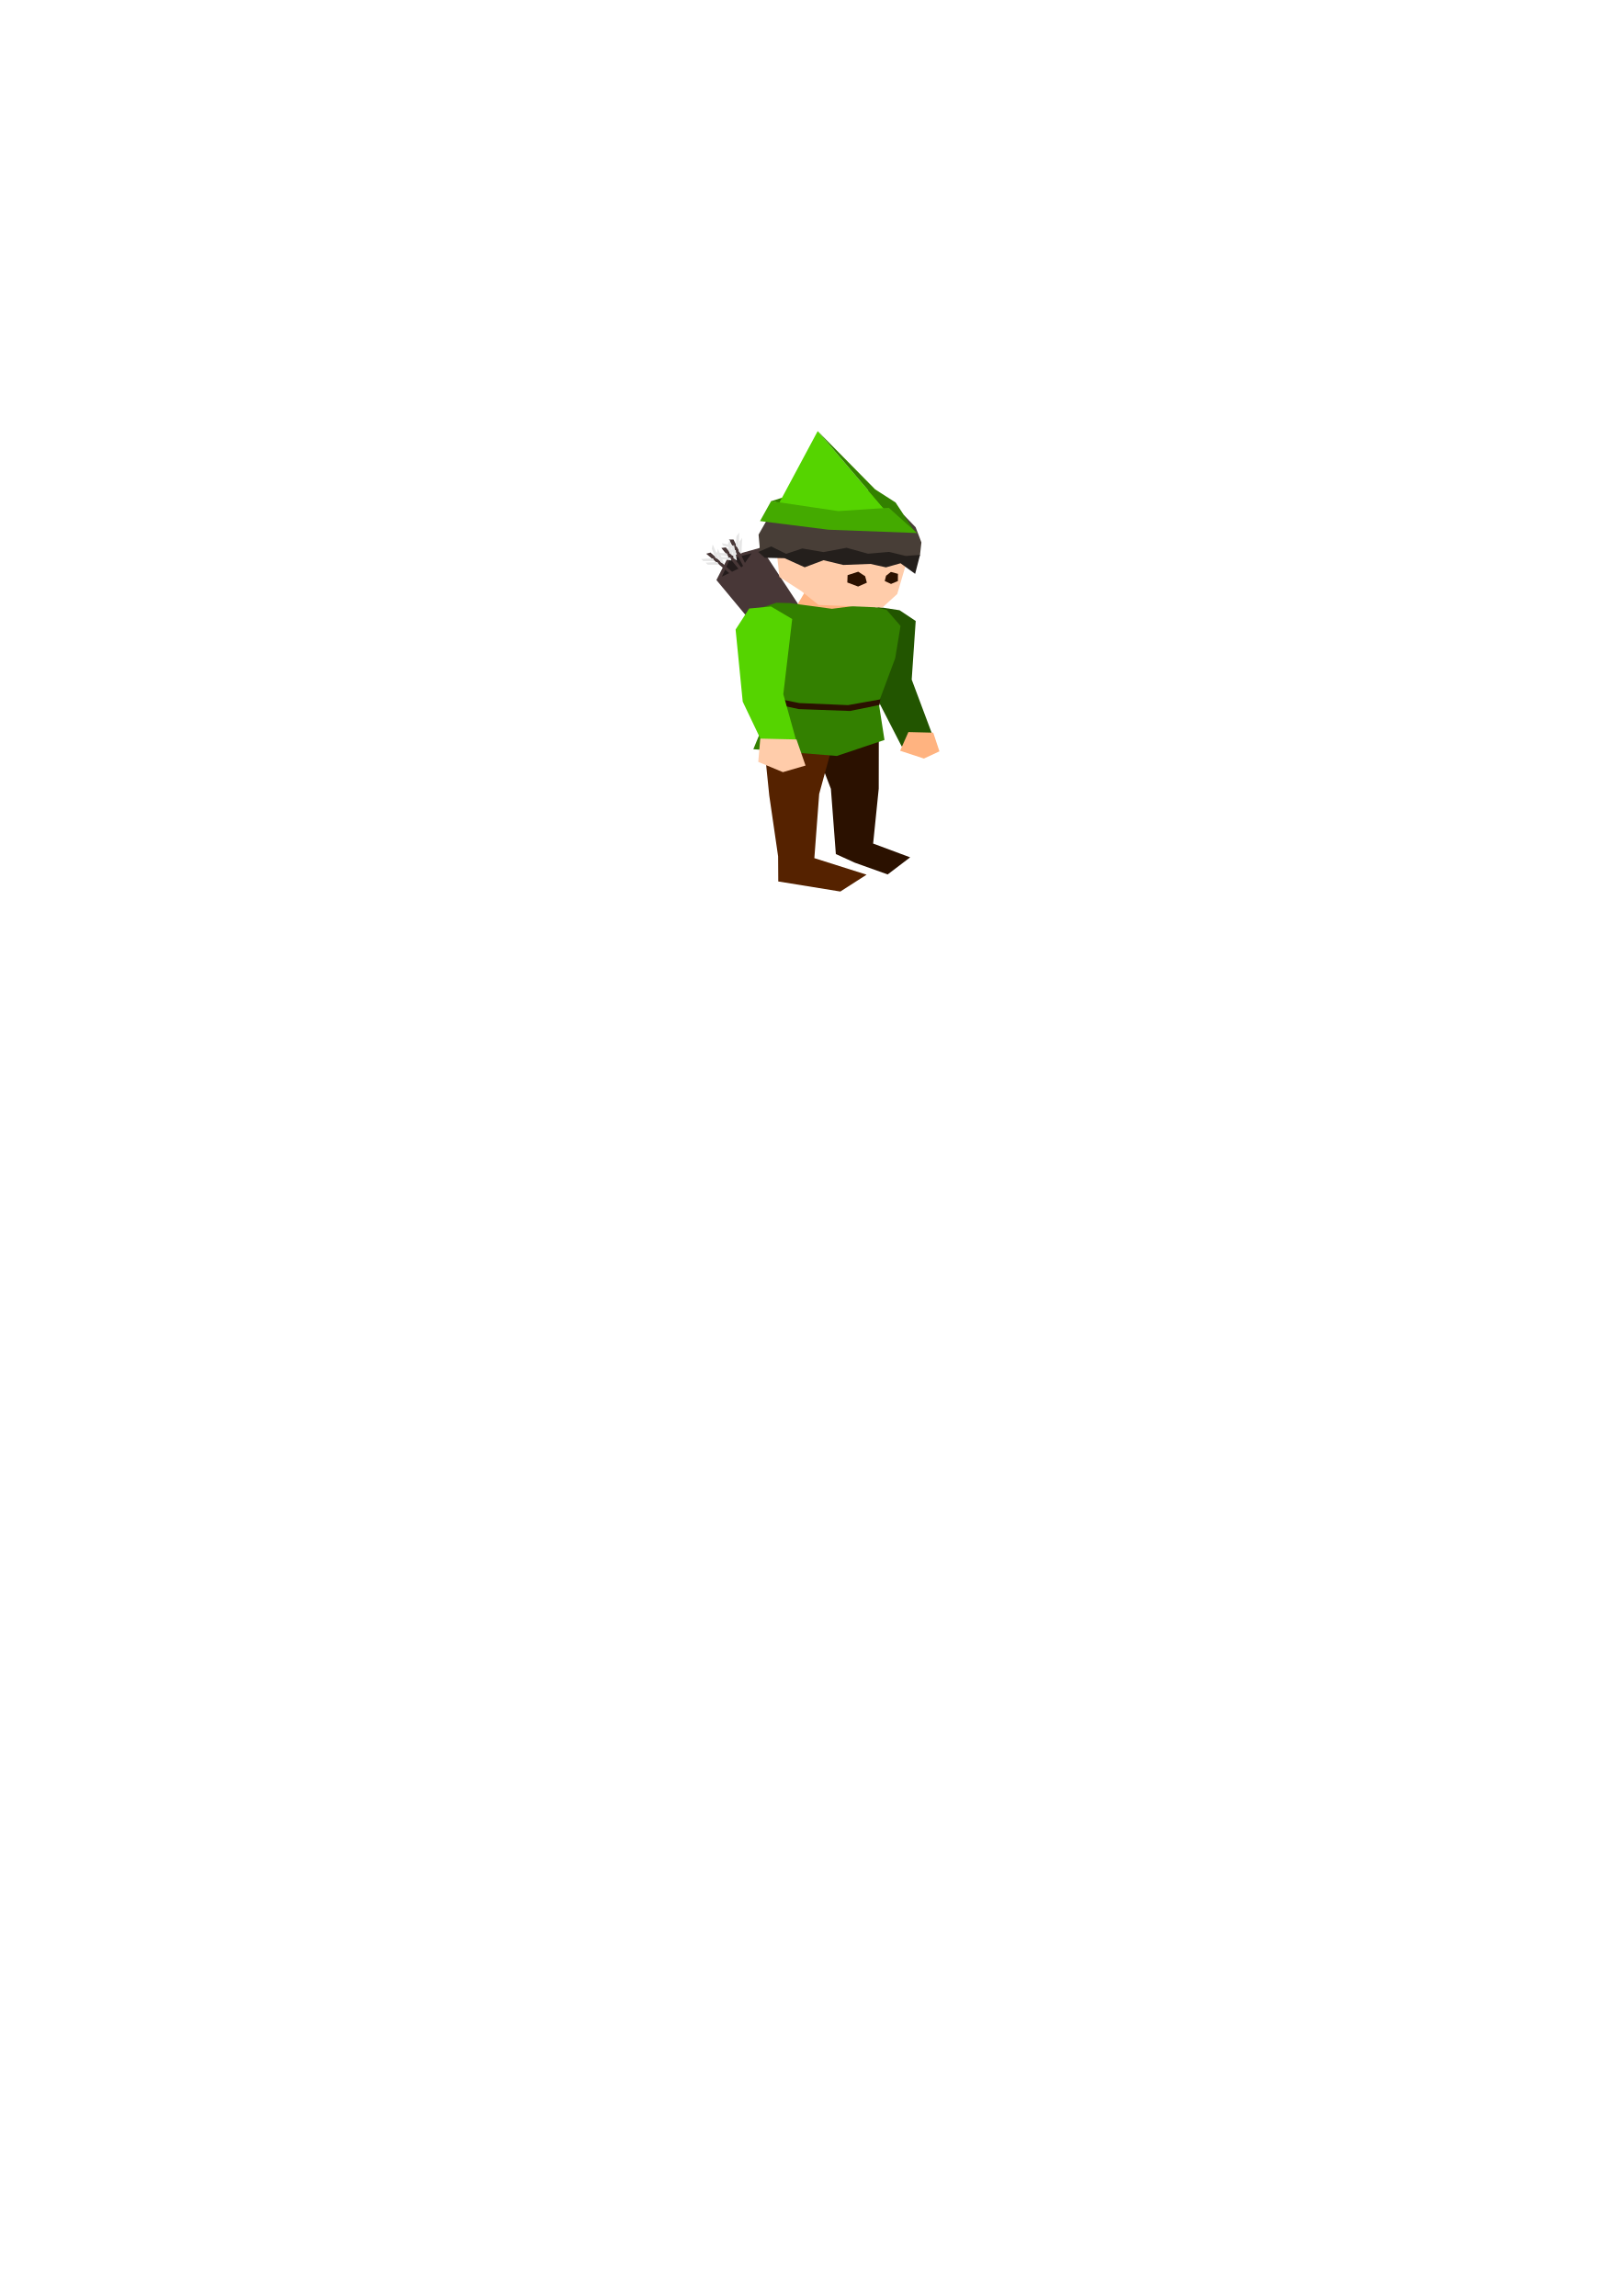
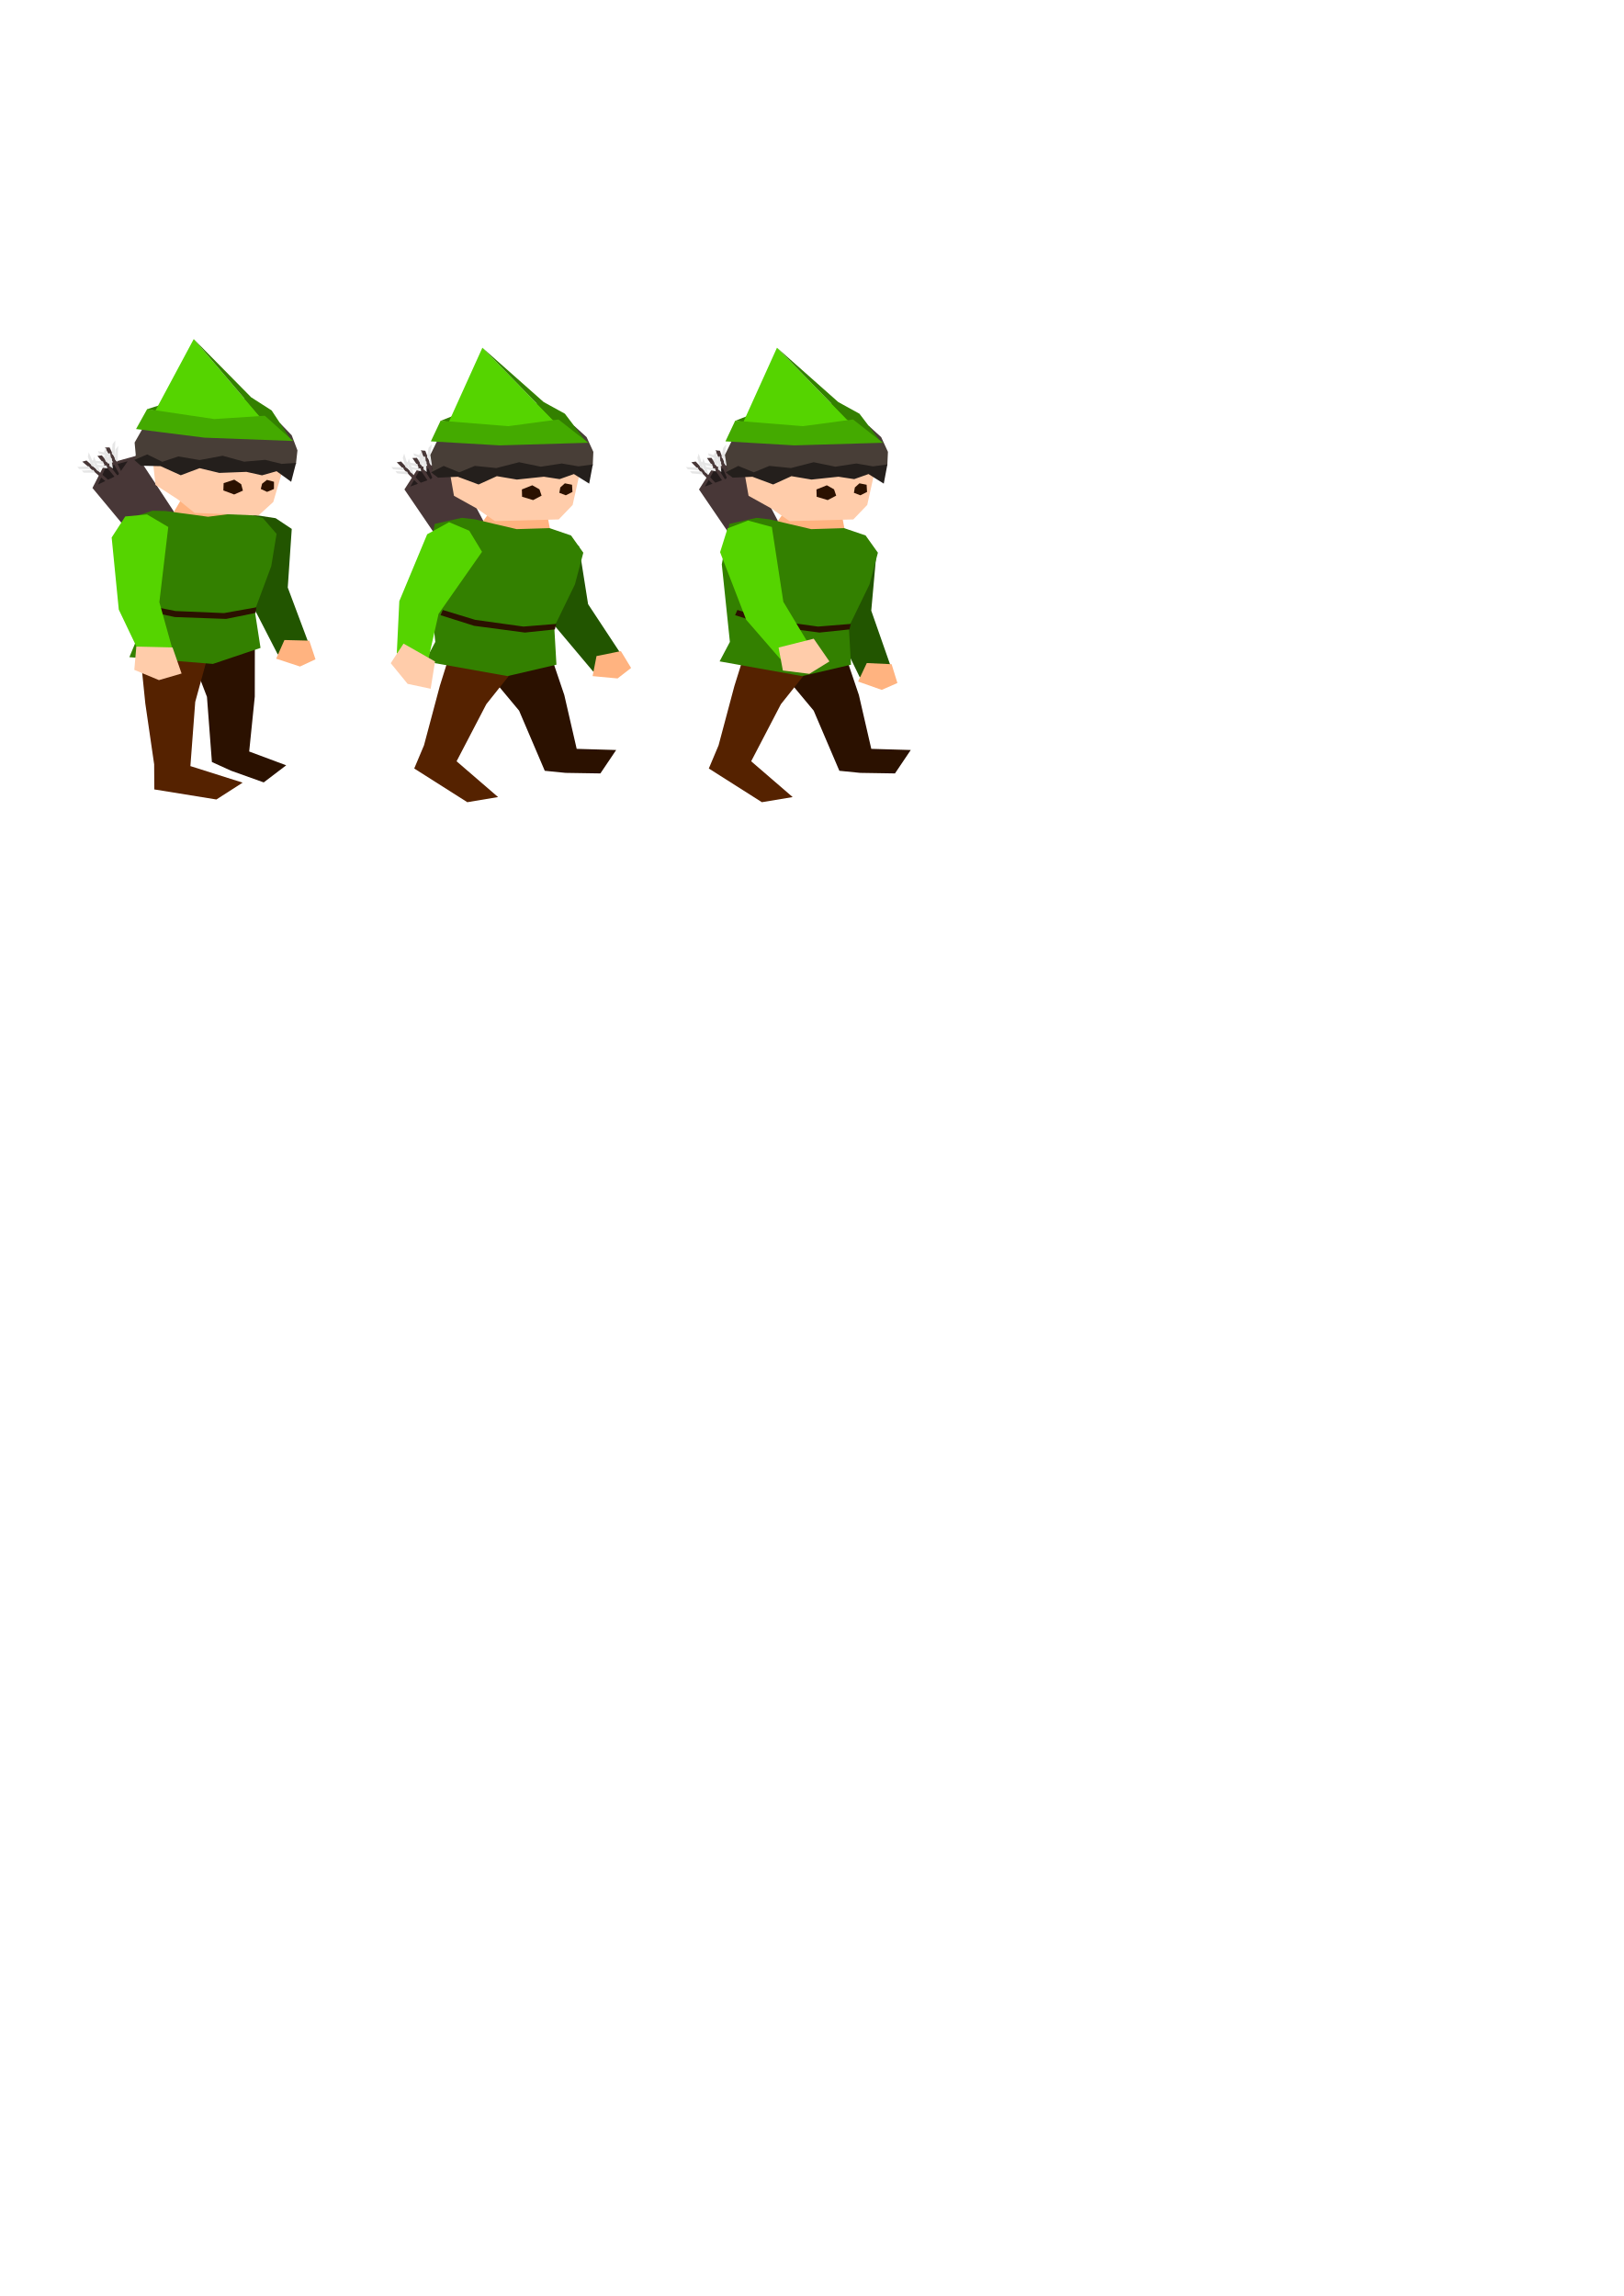
<svg xmlns="http://www.w3.org/2000/svg" width="210mm" height="297mm" viewBox="0 0 210 297" version="1.1" id="svg1">
  <defs id="defs1">
    <rect x="246.899" y="118.929" width="18.778" height="47.293" id="rect21" />
  </defs>
  <g id="layer5" transform="matrix(0.9848077,-0.132193,0.1736482,0.7497037,24.42677,36.00826)" style="fill:#ffe6d5">
    <g id="layer12" transform="rotate(10,75.85086,-134.032)" style="fill:#ffe6d5">
-       <path style="fill:#483737;stroke-width:0.265" d="m 58.293,62.327 2.212,-3.643 4.424,-0.781 9.759,32.79 -1.301,1.561 -3.123,-0.781" id="path8" transform="rotate(-10,75.85086,-134.032)" />
-       <path style="fill:#241c1c;stroke-width:0.265" d="m 60.635,59.106 -1.529,2.765 2.863,-1.171 1.594,-2.049" id="path9" transform="rotate(-10,75.85086,-134.032)" />
+       <path style="fill:#483737;stroke-width:0.265" d="m 11.959,46.752 1.546,-3.972 4.221,-1.537 15.304,30.597 -1.01,1.764 -3.211,-0.227" id="path8" />
+       <path style="fill:#241c1c;stroke-width:0.265" d="m 13.706,43.174 -1.026,2.988 2.616,-1.65 1.214,-2.295" id="path9" />
    </g>
    <g id="layer6" transform="rotate(-10,79.30337,257.4015)">
-       <path style="fill:#483737;stroke-width:0.265" d="m 92.774,56.992 2.277,5.595 0.293,-0.26 -1.984,-5.335" id="path10" />
-       <path style="fill:#e6e6e6;stroke-width:0.221" d="m 93.744,56.439 -0.091,1.626 0.364,0.455 0.091,-2.732" id="path11" />
-       <path style="fill:#e6e6e6;stroke-width:0.221" d="m 94.117,57.363 -0.091,1.626 0.364,0.455 0.091,-2.732" id="path11-5" />
-       <path style="fill:#e6e6e6;stroke-width:0.224" d="m 93.327,58.03 0.033,0.49 -1.366,-0.49 -0.13,-0.42" id="path12" />
-       <path style="fill:#e6e6e6;stroke-width:0.224" d="m 93.653,58.813 0.033,0.49 -1.366,-0.49 -0.13,-0.42" id="path12-1" />
+       <path style="fill:#483737;stroke-width:0.265" d="m 22.292,14.695 2.277,5.595 0.293,-0.26 -1.984,-5.335" id="path10" />
+       <path style="fill:#e6e6e6;stroke-width:0.221" d="m 23.262,14.142 -0.091,1.626 0.364,0.455 0.091,-2.732" id="path11" />
+       <path style="fill:#e6e6e6;stroke-width:0.221" d="m 23.635,15.066 -0.091,1.626 0.364,0.455 0.091,-2.732" id="path11-5" />
+       <path style="fill:#e6e6e6;stroke-width:0.224" d="m 22.845,15.733 0.033,0.49 -1.366,-0.49 -0.13,-0.42" id="path12" />
+       <path style="fill:#e6e6e6;stroke-width:0.224" d="m 23.171,16.516 0.033,0.49 -1.366,-0.49 -0.13,-0.42" id="path12-1" />
    </g>
    <g id="layer6-2" transform="rotate(10,101.6082,11.78154)">
-       <path style="fill:#483737;stroke-width:0.265" d="m 35.377,58.087 1.271,5.905 0.334,-0.205 -1.028,-5.598" id="path10-3" transform="rotate(-10,75.85083,-134.0321)" />
-       <path style="fill:#e6e6e6;stroke-width:0.221" d="m 36.428,57.711 -0.372,1.586 0.28,0.512 0.564,-2.675" id="path11-2" transform="rotate(-10,75.85083,-134.0321)" />
-       <path style="fill:#e6e6e6;stroke-width:0.221" d="m 36.635,58.685 -0.372,1.586 0.28,0.512 0.564,-2.675" id="path11-5-2" transform="rotate(-10,75.85083,-134.0321)" />
-       <path style="fill:#e6e6e6;stroke-width:0.224" d="m 35.741,59.206 -0.053,0.489 -1.26,-0.72 -0.055,-0.437" id="path12-16" transform="rotate(-10,75.85083,-134.0321)" />
-       <path style="fill:#e6e6e6;stroke-width:0.224" d="m 35.926,60.033 -0.053,0.489 -1.26,-0.72 -0.055,-0.437" id="path12-1-8" transform="rotate(-10,75.85083,-134.0321)" />
+       <path style="fill:#483737;stroke-width:0.265" d="m -11.345,46.556 2.277,5.595 0.293,-0.26 -1.984,-5.335" id="path10-3" />
+       <path style="fill:#e6e6e6;stroke-width:0.221" d="m -10.376,46.003 -0.091,1.626 0.364,0.455 0.091,-2.732" id="path11-2" />
+       <path style="fill:#e6e6e6;stroke-width:0.221" d="m -10.002,46.927 -0.091,1.626 0.364,0.455 0.091,-2.732" id="path11-5-2" />
+       <path style="fill:#e6e6e6;stroke-width:0.224" d="m -10.792,47.595 0.033,0.49 -1.366,-0.49 -0.13,-0.42" id="path12-16" />
+       <path style="fill:#e6e6e6;stroke-width:0.224" d="m -10.466,48.378 0.033,0.49 -1.366,-0.49 -0.13,-0.42" id="path12-1-8" />
    </g>
    <g id="layer6-2-1" transform="translate(-9.488648,-5.120623)">
-       <path style="fill:#483737;stroke-width:0.265" d="m 35.377,58.087 1.271,5.905 0.334,-0.205 -1.028,-5.598" id="path10-3-8" transform="rotate(-10,75.85083,-134.0321)" />
-       <path style="fill:#e6e6e6;stroke-width:0.221" d="m 36.428,57.711 -0.372,1.586 0.28,0.512 0.564,-2.675" id="path11-2-9" transform="rotate(-10,75.85083,-134.0321)" />
-       <path style="fill:#e6e6e6;stroke-width:0.221" d="m 36.635,58.685 -0.372,1.586 0.28,0.512 0.564,-2.675" id="path11-5-2-2" transform="rotate(-10,75.85083,-134.0321)" />
-       <path style="fill:#e6e6e6;stroke-width:0.224" d="m 35.741,59.206 -0.053,0.489 -1.26,-0.72 -0.055,-0.437" id="path12-16-7" transform="rotate(-10,75.85083,-134.0321)" />
-       <path style="fill:#e6e6e6;stroke-width:0.224" d="m 35.926,60.033 -0.053,0.489 -1.26,-0.72 -0.055,-0.437" id="path12-1-8-9" transform="rotate(-10,75.85083,-134.0321)" />
+       <path style="fill:#483737;stroke-width:0.265" d="m -7.403,32.781 2.277,5.595 0.293,-0.26 -1.984,-5.335" id="path10-3-8" />
+       <path style="fill:#e6e6e6;stroke-width:0.221" d="m -6.434,32.228 -0.091,1.626 0.364,0.455 0.091,-2.732" id="path11-2-9" />
+       <path style="fill:#e6e6e6;stroke-width:0.221" d="m -6.06,33.152 -0.091,1.626 0.364,0.455 0.091,-2.732" id="path11-5-2-2" />
+       <path style="fill:#e6e6e6;stroke-width:0.224" d="m -6.85,33.819 0.033,0.49 -1.366,-0.49 -0.13,-0.42" id="path12-16-7" />
+       <path style="fill:#e6e6e6;stroke-width:0.224" d="m -6.524,34.603 0.033,0.49 -1.366,-0.49 -0.13,-0.42" id="path12-1-8-9" />
    </g>
  </g>
  <g id="layer3" style="fill:#ffe6d5" transform="matrix(1,0,0,0.694527,0,35.2284)">
-     <path style="fill:#2b1100;fill-opacity:1;stroke-width:0.34" d="m 103.657,81.936 3.807,14.268 0.64,12.141 2.461,1.613 4.24,2.184 2.908,-3.185 -4.787,-2.569 0.724,-10.229 0.01,-9.441" id="path28-9" />
-     <path style="fill:#552200;fill-opacity:1;stroke-width:0.331" d="m 98.673,85.871 0.819,11.574 1.144,11.331 0.02,4.673 8.029,1.875 3.394,-3.137 -6.756,-3.081 0.625,-11.957 2.046,-10.758" id="path28" />
+     <path style="fill:#2b1100;fill-opacity:1;stroke-width:0.34" d="m 22.959,64.793 3.807,14.268 0.64,12.141 2.461,1.613 4.24,2.184 2.908,-3.185 -4.787,-2.569 0.724,-10.229 0.01,-9.441" id="path28-9" />
+     <path style="fill:#552200;fill-opacity:1;stroke-width:0.331" d="m 17.975,68.728 0.819,11.574 1.144,11.331 0.02,4.673 8.029,1.875 3.394,-3.137 -6.756,-3.081 0.625,-11.957 2.046,-10.758" id="path28" />
  </g>
  <g id="layer2" style="fill:#ffe6d5" transform="matrix(0.8700676,0,0,0.6101916,13.75449,40.00578)">
-     <path style="fill:#ffb380;fill-opacity:1;stroke-width:0.257" d="m 103.794,60.036 -2.37,5.696 1.214,5.525 8.619,-0.444 2.325,-4.02 -1.248,-6.199" id="path25" />
+     <path style="fill:#ffb380;fill-opacity:1;stroke-width:0.257" d="m 11.045,40.524 -2.37,5.696 1.214,5.525 8.619,-0.444 2.325,-4.02 -1.248,-6.199" id="path25" />
    <g id="layer11" style="fill:#ffe6d5">
-       <path style="fill:#225500;fill-opacity:1;stroke-width:0.384" d="m 120.309,66.076 -0.594,12.426 3.551,13.518 -5.043,0.65 -4.864,-13.497 -0.691,-15.321 2.113,-0.73 3.127,0.678" id="path27-7-5" />
-       <path style="fill:#ffb380;stroke-width:0.285" d="m 119.222,89.63 3.693,0.128 0.923,3.958 -2.308,1.532 -3.539,-1.66" id="path1-8" />
+       <path style="fill:#225500;fill-opacity:1;stroke-width:0.384" d="m 27.56,46.563 -0.594,12.426 3.551,13.518 -5.043,0.65 -4.864,-13.497 -0.691,-15.321 2.113,-0.73 3.127,0.678" id="path27-7-5" />
+       <path style="fill:#ffb380;stroke-width:0.285" d="m 26.473,70.118 3.693,0.128 0.923,3.958 -2.308,1.532 -3.539,-1.66" id="path1-8" />
    </g>
-     <path style="fill:#338000;fill-opacity:1;stroke-width:0.265" d="m 112.711,62.62 3.279,1.115 2.063,3.389 -0.79,6.85 -2.457,9.39 0.861,7.937 -7.081,3.393 -12.412,-1.43 1.247,-4.316 -2.302,-16.214 0.541,-8.68 3.937,-1.831 1.955,0.059 6.306,1.215 z" id="path26" />
-     <path style="fill:#2b1100;stroke-width:0.303" d="m 115.047,82.698 -4.804,1.222 -7.235,-0.438 -4.935,-1.432 -0.262,1.148 5.129,1.563 7.607,0.393 4.388,-1.271" id="path13" />
+     <path style="fill:#338000;fill-opacity:1;stroke-width:0.265" d="m 19.962,43.107 3.279,1.115 2.063,3.389 -0.79,6.85 -2.457,9.39 0.861,7.937 -7.081,3.393 -12.412,-1.43 1.247,-4.316 -2.302,-16.214 0.541,-8.68 3.937,-1.831 1.955,0.059 6.307,1.215 z" id="path26" />
+     <path style="fill:#2b1100;stroke-width:0.303" d="m 22.298,63.186 -4.804,1.222 -7.235,-0.438 -4.935,-1.432 -0.262,1.148 5.129,1.563 7.607,0.393 4.388,-1.271" id="path13" />
    <g id="layer10" transform="matrix(1.149336,0,0,1.138211,-15.80853,-7.829305)">
-       <path style="fill:#55d400;fill-opacity:1;stroke-width:0.456" d="m 101.952,65.666 -1.322,15.936 2.352,12.057 -5.058,-0.526 -3.328,-9.954 -1.059,-15.287 2.02,-4.456 3.237,-0.429" id="path27-7" transform="matrix(0.8700676,0,0,0.8785714,13.75449,6.878603)" />
-       <path style="fill:#ffccaa;stroke-width:0.407" d="m 97.204,91.018 5.384,0.178 1.346,5.53 -3.365,1.4 -3.664,-2.171" id="path1" transform="matrix(0.8700676,0,0,0.8785714,13.75449,6.878603)" />
+       <path style="fill:#55d400;fill-opacity:1;stroke-width:0.398" d="m 21.762,47.428 -1.15,14.001 2.047,10.593 -4.401,-0.462 -2.895,-8.746 -0.921,-13.43 1.758,-3.915 2.817,-0.377" id="path27-7" />
+       <path style="fill:#ffccaa;stroke-width:0.356" d="m 17.631,69.702 4.684,0.157 1.171,4.859 -2.928,1.23 -3.188,-1.907" id="path1" />
    </g>
  </g>
  <g id="layer1" style="display:inline;fill:#ffe6d5" transform="matrix(1,0,0,0.694527,0,35.2284)">
-     <path style="fill:#ffccaa;fill-opacity:1;stroke-width:0.238" d="m 100.303,50.047 14.048,-2.549 3.208,4.983 -1.517,7.434 -1.921,2.519 -8.252,-0.486 -2.217,-2.563 -2.845,-2.649 z" id="path22" />
+     <path style="fill:#ffccaa;fill-opacity:1;stroke-width:0.238" d="m 19.605,32.904 14.048,-2.549 3.208,4.983 -1.517,7.434 -1.921,2.519 -8.252,-0.486 -2.217,-2.563 -2.845,-2.649 z" id="path22" />
    <g id="layer8" style="display:inline">
-       <path style="display:inline;fill:#483e37;fill-opacity:1;stroke-width:0.302" d="m 98.108,48.847 0.143,2.244 -0.063,1.129 3.311,0.842 2.624,-0.429 2.527,0.486 3.129,-0.138 2.542,0.183 2.544,-0.468 1.901,0.263 2.21,-0.16 0.194,-2.497 -0.746,-2.822 -1.463,-2.185 -1.706,-1.001 -2.067,-1.041 -2.83,-0.388 -2.55,0.027 -2.814,-0.449 -4.069,0.917 -1.499,2.154" id="path24" />
-       <path style="display:inline;fill:#241f1c;stroke-width:0.257" d="m 99.737,51.052 -1.675,1.024 0.849,1.085 2.559,0.081 2.608,1.694 2.431,-1.317 2.556,0.88 3.506,-0.194 2.013,0.646 1.887,-0.765 1.887,1.97 0.633,-3.526 -1.87,0.185 -2.127,-0.745 -2.733,0.335 -2.762,-1.102 -2.985,0.799 -2.76,-0.671 -2.071,0.999" id="path2" />
+       <path style="display:inline;fill:#483e37;fill-opacity:1;stroke-width:0.302" d="m 17.41,31.704 0.143,2.244 -0.063,1.129 3.311,0.842 2.624,-0.429 2.527,0.486 3.129,-0.138 2.542,0.183 2.544,-0.468 1.901,0.263 2.21,-0.16 0.194,-2.497 -0.746,-2.822 -1.463,-2.185 -1.706,-1.001 -2.067,-1.041 -2.83,-0.388 -2.55,0.027 -2.814,-0.449 -4.069,0.917 -1.499,2.154" id="path24" />
+       <path style="display:inline;fill:#241f1c;stroke-width:0.257" d="m 19.039,33.909 -1.675,1.024 0.849,1.085 2.559,0.081 2.608,1.694 2.431,-1.317 2.556,0.88 3.506,-0.194 2.013,0.646 1.887,-0.765 1.887,1.97 0.633,-3.526 -1.87,0.185 -2.127,-0.745 -2.733,0.335 -2.762,-1.102 -2.985,0.799 -2.76,-0.671 -2.071,0.999" id="path2" />
    </g>
    <g id="layer9">
-       <path style="display:inline;fill:#2b1100;stroke-width:0.425" d="m 109.622,56.399 1.378,-0.643 0.891,0.839 0.223,1.205 -1.132,0.719 -1.397,-0.755" id="path14" />
-       <path style="display:inline;fill:#2b1100;stroke-width:0.346" d="m 116.135,56.153 -0.912,-0.354 -0.626,0.709 -0.17,0.984 0.813,0.541 0.888,-0.538" id="path14-1" />
+       <path style="display:inline;fill:#2b1100;stroke-width:0.425" d="m 28.924,39.256 1.378,-0.643 0.891,0.839 0.223,1.205 -1.132,0.719 -1.397,-0.755" id="path14" />
+       <path style="display:inline;fill:#2b1100;stroke-width:0.346" d="m 35.437,39.01 -0.912,-0.354 -0.626,0.709 -0.17,0.984 0.813,0.541 0.888,-0.538" id="path14-1" />
    </g>
  </g>
  <g id="layer4" transform="matrix(0.8661781,0,0,0.9343681,16.21013,23.64529)" style="display:inline">
-     <path style="fill:#338000;stroke-width:0.265" d="m 96.415,44.089 2.098,-0.625 13.551,-0.956 2.944,1.748 2.944,4.14 -12.707,-2.683 z" id="path6" />
-     <path style="display:inline;fill:#55d400;stroke-width:0.294" d="m 103.38,34.377 11.175,12.158 -18.223,0.041" id="path4" />
-     <path style="display:inline;fill:#44aa00;stroke-width:0.265" d="m 96.424,44.072 -1.656,2.76 10.213,1.196 13.249,0.46 -1.472,-1.196 -2.76,-2.3 -7.545,0.46 z" id="path5" />
-     <path style="display:inline;fill:#338000;stroke-width:0.265" d="m 112.272,42.737 -8.894,-8.362 9.808,10.67 z" id="path7" />
+     <path style="fill:#338000;stroke-width:0.265" d="m 3.25,31.346 2.098,-0.625 13.551,-0.956 2.944,1.748 2.944,4.14 -12.707,-2.683 z" id="path6" />
+     <path style="display:inline;fill:#55d400;stroke-width:0.294" d="m 10.214,21.635 11.175,12.158 -18.223,0.041" id="path4" />
+     <path style="display:inline;fill:#44aa00;stroke-width:0.265" d="m 3.258,31.329 -1.656,2.76 10.213,1.196 13.249,0.46 -1.472,-1.196 -2.76,-2.3 -7.545,0.46 z" id="path5" />
+     <path style="display:inline;fill:#338000;stroke-width:0.265" d="m 19.107,29.995 -8.894,-8.362 9.808,10.67 z" id="path7" />
+   </g>
+   <g id="layer7" transform="translate(0.5291666,0.5291666)">
+     <path style="display:inline;fill:#225500;fill-opacity:1;stroke-width:0.28" d="m 74.346,70.114 1.184,7.507 4.848,7.354 -4.19,1.363 -5.959,-7.087 -2.666,-8.981 1.693,-0.843 2.744,-0.202" id="path27-7-5-8" />
+     <path style="display:inline;fill:#483737;stroke-width:0.231" d="m 51.778,62.783 1.828,-2.862 4.314,-0.761 13.008,24.649 -1.134,1.24 -3.18,-0.479" id="path8-8" />
+     <path style="display:inline;fill:#241c1c;stroke-width:0.231" d="m 53.777,60.239 -1.238,2.167 2.724,-1.001 1.375,-1.623" id="path9-8" />
+     <path style="display:inline;fill:#483737;stroke-width:0.231" d="m 50.789,59.271 3.709,3.782 0.21,-0.243 -3.357,-3.637" id="path10-2" />
+     <path style="display:inline;fill:#e6e6e6;stroke-width:0.193" d="m 51.569,58.695 0.355,1.227 0.474,0.277 -0.656,-2.051" id="path11-4" />
+     <path style="display:inline;fill:#e6e6e6;stroke-width:0.193" d="m 52.179,59.32 0.355,1.227 0.474,0.277 -0.656,-2.051" id="path11-5-5" />
+     <path style="display:inline;fill:#e6e6e6;stroke-width:0.196" d="m 51.602,59.951 0.165,0.36 -1.445,-0.134 -0.239,-0.291" id="path12-5" />
+     <path style="display:inline;fill:#e6e6e6;stroke-width:0.196" d="m 52.128,60.479 0.165,0.36 -1.445,-0.134 -0.239,-0.291" id="path12-1-1" />
+     <path style="display:inline;fill:#483737;stroke-width:0.231" d="m 53.896,57.722 1.859,4.458 0.31,-0.169 -1.587,-4.232" id="path10-3-7" />
+     <path style="display:inline;fill:#e6e6e6;stroke-width:0.193" d="m 54.901,57.396 -0.209,1.224 0.33,0.38 0.29,-2.062" id="path11-2-1" />
+     <path style="display:inline;fill:#e6e6e6;stroke-width:0.193" d="m 55.206,58.131 -0.209,1.224 0.33,0.38 0.29,-2.062" id="path11-5-2-1" />
+     <path style="display:inline;fill:#e6e6e6;stroke-width:0.196" d="m 54.371,58.562 -0.003,0.375 -1.324,-0.502 -0.099,-0.331" id="path12-16-5" />
+     <path style="display:inline;fill:#e6e6e6;stroke-width:0.196" d="m 54.638,59.186 -0.003,0.375 -1.324,-0.502 -0.099,-0.331" id="path12-1-8-2" />
+     <path style="display:inline;fill:#483737;stroke-width:0.231" d="m 52.807,58.719 2.827,4.183 0.264,-0.209 -2.51,-3.996" id="path10-3-8-7" />
+     <path style="display:inline;fill:#e6e6e6;stroke-width:0.193" d="m 53.713,58.26 0.074,1.244 0.408,0.334 -0.186,-2.088" id="path11-2-9-6" />
+     <path style="display:inline;fill:#e6e6e6;stroke-width:0.193" d="m 54.178,58.951 0.074,1.244 0.408,0.334 -0.186,-2.088" id="path11-5-2-2-1" />
+     <path style="display:inline;fill:#e6e6e6;stroke-width:0.196" d="m 53.461,59.49 0.082,0.373 -1.406,-0.323 -0.172,-0.316" id="path12-16-7-4" />
+     <path style="display:inline;fill:#e6e6e6;stroke-width:0.196" d="m 53.863,60.075 0.082,0.373 -1.406,-0.323 -0.172,-0.316" id="path12-1-8-9-2" />
+     <path style="display:inline;fill:#2b1100;fill-opacity:1;stroke-width:0.283" d="m 59.815,83.242 6.793,8.157 3.32,7.778 2.69,0.269 4.503,0.072 2.041,-3.03 -5.106,-0.149 -1.601,-6.959 -2.101,-6.212" id="path28-9-3" />
+     <path style="display:inline;fill:#552200;fill-opacity:1;stroke-width:0.276" d="m 58.769,80.494 -2.415,7.711 -2.049,7.684 -1.26,2.991 6.866,4.36 3.978,-0.665 -5.366,-4.629 3.847,-7.386 4.825,-6.061" id="path28-2" />
+     <path style="display:inline;fill:#ffb380;fill-opacity:1;stroke-width:0.187" d="m 62.977,65.477 -2.385,3.263 0.73,3.457 7.49,0.447 2.249,-2.249 -0.719,-3.869" id="path25-2" />
+     <path style="display:inline;fill:#338000;fill-opacity:1;stroke-width:0.193" d="m 70.549,67.787 2.775,0.95 1.589,2.23 -1.083,4.095 -2.675,5.499 0.283,4.892 -6.331,1.472 -10.667,-1.901 1.331,-2.518 -1.047,-10.04 0.975,-5.227 3.517,-0.784 1.689,0.198 5.391,1.263 z" id="path26-1" />
+     <path style="display:inline;fill:#2b1100;stroke-width:0.22" d="m 71.401,80.177 -4.232,0.343 -6.241,-0.868 -4.19,-1.28 -0.294,0.675 4.351,1.376 6.565,0.872 3.875,-0.407" id="path13-6" />
+     <path style="display:inline;fill:#ffb380;stroke-width:0.208" d="m 76.622,84.337 3.15,-0.639 1.321,2.176 -1.75,1.358 -3.228,-0.302" id="path1-8-5" />
+     <path style="display:inline;fill:#55d400;fill-opacity:1;stroke-width:0.332" d="m 61.812,70.851 -5.616,8.021 -1.68,7.449 -3.725,-2.366 0.325,-6.721 3.604,-8.653 2.836,-1.563 2.605,1.103" id="path27-7-7" />
+     <path style="display:inline;fill:#ffccaa;stroke-width:0.296" d="m 51.662,82.725 4.075,2.313 -0.566,3.527 -2.983,-0.633 -2.181,-2.676" id="path1-6" />
+     <path style="display:inline;fill:#ffccaa;fill-opacity:1;stroke-width:0.198" d="m 57.373,59.006 13.897,-2.708 3.432,3.238 -1.168,5.253 -1.8,1.874 -8.256,0.216 -2.332,-1.627 -2.961,-1.645 z" id="path22-1" />
+     <path style="display:inline;fill:#483e37;fill-opacity:1;stroke-width:0.252" d="m 55.127,58.322 0.247,1.545 -0.011,0.787 3.343,0.362 2.599,-0.473 2.544,0.168 3.116,-0.305 2.545,-0.043 2.517,-0.495 1.909,0.055 2.198,-0.259 0.078,-1.744 -0.875,-1.906 -1.561,-1.416 -1.749,-0.579 -2.111,-0.583 -2.841,-0.08 -2.543,0.189 -2.829,-0.123 -4.017,0.908 -1.396,1.593" id="path24-8" />
+     <path style="display:inline;fill:#241f1c;stroke-width:0.214" d="m 56.855,59.741 -1.624,0.822 0.898,0.695 2.557,-0.115 2.681,0.999 2.364,-1.075 2.591,0.439 3.489,-0.369 2.039,0.313 1.847,-0.657 1.975,1.238 0.468,-2.486 -1.857,0.254 -2.157,-0.373 -2.711,0.415 -2.807,-0.579 -2.941,0.754 -2.785,-0.28 -2.02,0.831" id="path2-9" />
+     <path style="display:inline;fill:#2b1100;stroke-width:0.354" d="m 66.967,62.783 1.345,-0.538 0.928,0.521 0.278,0.82 -1.096,0.574 -1.429,-0.43" id="path14-2" />
+     <path style="display:inline;fill:#2b1100;stroke-width:0.289" d="m 73.454,62.176 -0.927,-0.184 -0.592,0.533 -0.124,0.694 0.837,0.321 0.861,-0.433" id="path14-1-7" />
+     <path style="display:inline;fill:#338000;stroke-width:0.238" d="m 56.449,53.909 1.774,-0.704 11.652,-1.678 2.654,1.459 2.804,3.689 -11.15,-1.763 z" id="path6-9" />
+     <path style="display:inline;fill:#55d400;stroke-width:0.265" d="m 61.859,44.452 10.42,10.685 -15.746,1.096" id="path4-5" />
+     <path style="display:inline;fill:#44aa00;stroke-width:0.238" d="m 56.455,53.893 -1.258,2.669 8.901,0.522 11.479,-0.34 -1.347,-1.03 -2.53,-1.984 -6.491,0.867 z" id="path5-4" />
+     <path style="display:inline;fill:#338000;stroke-width:0.238" d="M 70.068,51.729 61.858,44.45 l 9.144,9.378 z" id="path7-3" />
+   </g>
+   <g id="layer13">
+     <path style="display:inline;fill:#225500;fill-opacity:1;stroke-width:0.28" d="m 113.366,71.421 -0.683,7.569 2.908,8.315 -4.395,0.3 -4.05,-8.327 -0.395,-9.36 1.848,-0.405 2.711,0.473" id="path27-7-5-8-7" />
+     <path style="display:inline;fill:#483737;stroke-width:0.231" d="m 90.407,63.312 1.828,-2.862 4.314,-0.761 13.008,24.649 -1.134,1.24 -3.18,-0.479" id="path8-8-4" />
+     <path style="display:inline;fill:#241c1c;stroke-width:0.231" d="m 92.407,60.768 -1.238,2.167 2.724,-1.001 1.375,-1.623" id="path9-8-2" />
+     <path style="display:inline;fill:#483737;stroke-width:0.231" d="m 89.418,59.8 3.709,3.782 0.21,-0.243 -3.357,-3.637" id="path10-2-7" />
+     <path style="display:inline;fill:#e6e6e6;stroke-width:0.193" d="m 90.198,59.224 0.355,1.227 0.474,0.277 -0.656,-2.051" id="path11-4-7" />
+     <path style="display:inline;fill:#e6e6e6;stroke-width:0.193" d="m 90.808,59.849 0.355,1.227 0.474,0.277 -0.656,-2.051" id="path11-5-5-9" />
+     <path style="display:inline;fill:#e6e6e6;stroke-width:0.196" d="m 90.232,60.48 0.165,0.36 -1.445,-0.134 -0.239,-0.291" id="path12-5-3" />
+     <path style="display:inline;fill:#e6e6e6;stroke-width:0.196" d="m 90.757,61.008 0.165,0.36 -1.445,-0.134 -0.239,-0.291" id="path12-1-1-1" />
+     <path style="display:inline;fill:#483737;stroke-width:0.231" d="m 92.525,58.251 1.859,4.458 0.31,-0.169 -1.587,-4.232" id="path10-3-7-9" />
+     <path style="display:inline;fill:#e6e6e6;stroke-width:0.193" d="m 93.53,57.925 -0.209,1.224 0.33,0.38 0.29,-2.062" id="path11-2-1-8" />
+     <path style="display:inline;fill:#e6e6e6;stroke-width:0.193" d="m 93.835,58.661 -0.209,1.224 0.33,0.38 0.29,-2.062" id="path11-5-2-1-6" />
+     <path style="display:inline;fill:#e6e6e6;stroke-width:0.196" d="m 93,59.091 -0.003,0.375 -1.324,-0.502 -0.099,-0.331" id="path12-16-5-5" />
+     <path style="display:inline;fill:#e6e6e6;stroke-width:0.196" d="m 93.267,59.715 -0.003,0.375 -1.324,-0.502 -0.099,-0.331" id="path12-1-8-2-0" />
+     <path style="display:inline;fill:#483737;stroke-width:0.231" d="m 91.436,59.248 2.827,4.183 0.264,-0.209 -2.51,-3.996" id="path10-3-8-7-2" />
+     <path style="display:inline;fill:#e6e6e6;stroke-width:0.193" d="m 92.342,58.79 0.074,1.244 0.408,0.334 -0.186,-2.088" id="path11-2-9-6-8" />
+     <path style="display:inline;fill:#e6e6e6;stroke-width:0.193" d="m 92.807,59.48 0.074,1.244 0.408,0.334 -0.186,-2.088" id="path11-5-2-2-1-6" />
+     <path style="display:inline;fill:#e6e6e6;stroke-width:0.196" d="m 92.09,60.019 0.082,0.373 -1.406,-0.323 -0.172,-0.316" id="path12-16-7-4-0" />
+     <path style="display:inline;fill:#e6e6e6;stroke-width:0.196" d="m 92.493,60.604 0.082,0.373 -1.406,-0.323 -0.172,-0.316" id="path12-1-8-9-2-2" />
+     <path style="display:inline;fill:#2b1100;fill-opacity:1;stroke-width:0.283" d="m 98.445,83.771 6.793,8.157 3.32,7.778 2.69,0.269 4.503,0.072 2.041,-3.03 -5.106,-0.149 -1.601,-6.959 -2.101,-6.212" id="path28-9-3-4" />
+     <path style="display:inline;fill:#552200;fill-opacity:1;stroke-width:0.276" d="m 97.398,81.023 -2.415,7.711 -2.049,7.684 -1.26,2.991 6.866,4.36 3.978,-0.665 -5.366,-4.629 3.847,-7.386 4.825,-6.061" id="path28-2-8" />
+     <path style="display:inline;fill:#ffb380;fill-opacity:1;stroke-width:0.187" d="m 101.606,66.006 -2.385,3.263 0.729,3.457 7.49,0.447 2.249,-2.249 -0.719,-3.869" id="path25-2-6" />
+     <path style="display:inline;fill:#338000;fill-opacity:1;stroke-width:0.193" d="m 109.178,68.317 2.775,0.95 1.589,2.23 -1.083,4.095 -2.675,5.499 0.283,4.892 -6.331,1.472 -10.667,-1.901 1.331,-2.518 -1.047,-10.04 0.975,-5.227 3.517,-0.784 1.689,0.198 5.391,1.263 z" id="path26-1-5" />
+     <path style="display:inline;fill:#2b1100;stroke-width:0.22" d="m 110.03,80.707 -4.232,0.343 -6.241,-0.868 -4.19,-1.28 -0.294,0.675 4.351,1.376 6.565,0.872 3.875,-0.407" id="path13-6-0" />
+     <path style="display:inline;fill:#ffb380;stroke-width:0.208" d="m 112.105,85.77 3.211,0.149 0.75,2.432 -2.028,0.89 -3.056,-1.08" id="path1-8-5-9" />
+     <path style="display:inline;fill:#55d400;fill-opacity:1;stroke-width:0.332" d="m 99.828,68.167 1.485,9.679 3.934,6.545 -4.327,0.864 -4.41,-5.082 -3.376,-8.744 0.969,-3.089 2.645,-1.004" id="path27-7-7-0" />
+     <path style="display:inline;fill:#ffccaa;stroke-width:0.296" d="m 100.699,83.763 4.544,-1.144 2.029,2.94 -2.594,1.604 -3.426,-0.427" id="path1-6-0" />
+     <path style="display:inline;fill:#ffccaa;fill-opacity:1;stroke-width:0.198" d="m 96.002,59.535 13.897,-2.708 3.432,3.238 -1.168,5.253 -1.8,1.874 -8.256,0.216 -2.332,-1.627 -2.961,-1.645 z" id="path22-1-6" />
+     <path style="display:inline;fill:#483e37;fill-opacity:1;stroke-width:0.252" d="m 93.756,58.851 0.247,1.545 -0.011,0.787 3.343,0.362 2.599,-0.473 2.544,0.168 3.116,-0.305 2.545,-0.043 2.517,-0.495 1.909,0.055 2.198,-0.259 0.078,-1.744 -0.875,-1.906 -1.561,-1.416 -1.749,-0.579 -2.111,-0.583 -2.841,-0.08 -2.543,0.189 -2.829,-0.123 -4.017,0.908 -1.396,1.593" id="path24-8-1" />
+     <path style="display:inline;fill:#241f1c;stroke-width:0.214" d="m 95.484,60.27 -1.624,0.822 0.898,0.695 2.557,-0.115 2.681,0.999 2.364,-1.075 2.591,0.439 3.489,-0.369 2.039,0.313 1.847,-0.657 1.975,1.238 0.468,-2.486 -1.857,0.254 -2.157,-0.373 -2.711,0.415 -2.807,-0.579 -2.941,0.754 -2.785,-0.28 -2.02,0.831" id="path2-9-3" />
+     <path style="display:inline;fill:#2b1100;stroke-width:0.354" d="m 105.596,63.313 1.345,-0.538 0.928,0.521 0.278,0.82 -1.096,0.574 -1.429,-0.43" id="path14-2-8" />
+     <path style="display:inline;fill:#2b1100;stroke-width:0.289" d="m 112.083,62.705 -0.927,-0.184 -0.592,0.533 -0.124,0.694 0.837,0.321 0.861,-0.433" id="path14-1-7-9" />
+     <path style="display:inline;fill:#338000;stroke-width:0.238" d="m 95.078,54.439 1.774,-0.704 11.652,-1.678 2.654,1.459 2.804,3.689 -11.15,-1.763 z" id="path6-9-3" />
+     <path style="display:inline;fill:#55d400;stroke-width:0.265" d="m 100.489,44.981 10.42,10.685 -15.746,1.096" id="path4-5-4" />
+     <path style="display:inline;fill:#44aa00;stroke-width:0.238" d="m 95.084,54.422 -1.258,2.669 8.901,0.522 11.479,-0.34 -1.347,-1.03 -2.53,-1.984 -6.491,0.867 z" id="path5-4-4" />
+     <path style="display:inline;fill:#338000;stroke-width:0.238" d="m 108.697,52.258 -8.21,-7.279 9.144,9.378 z" id="path7-3-6" />
  </g>
</svg>
